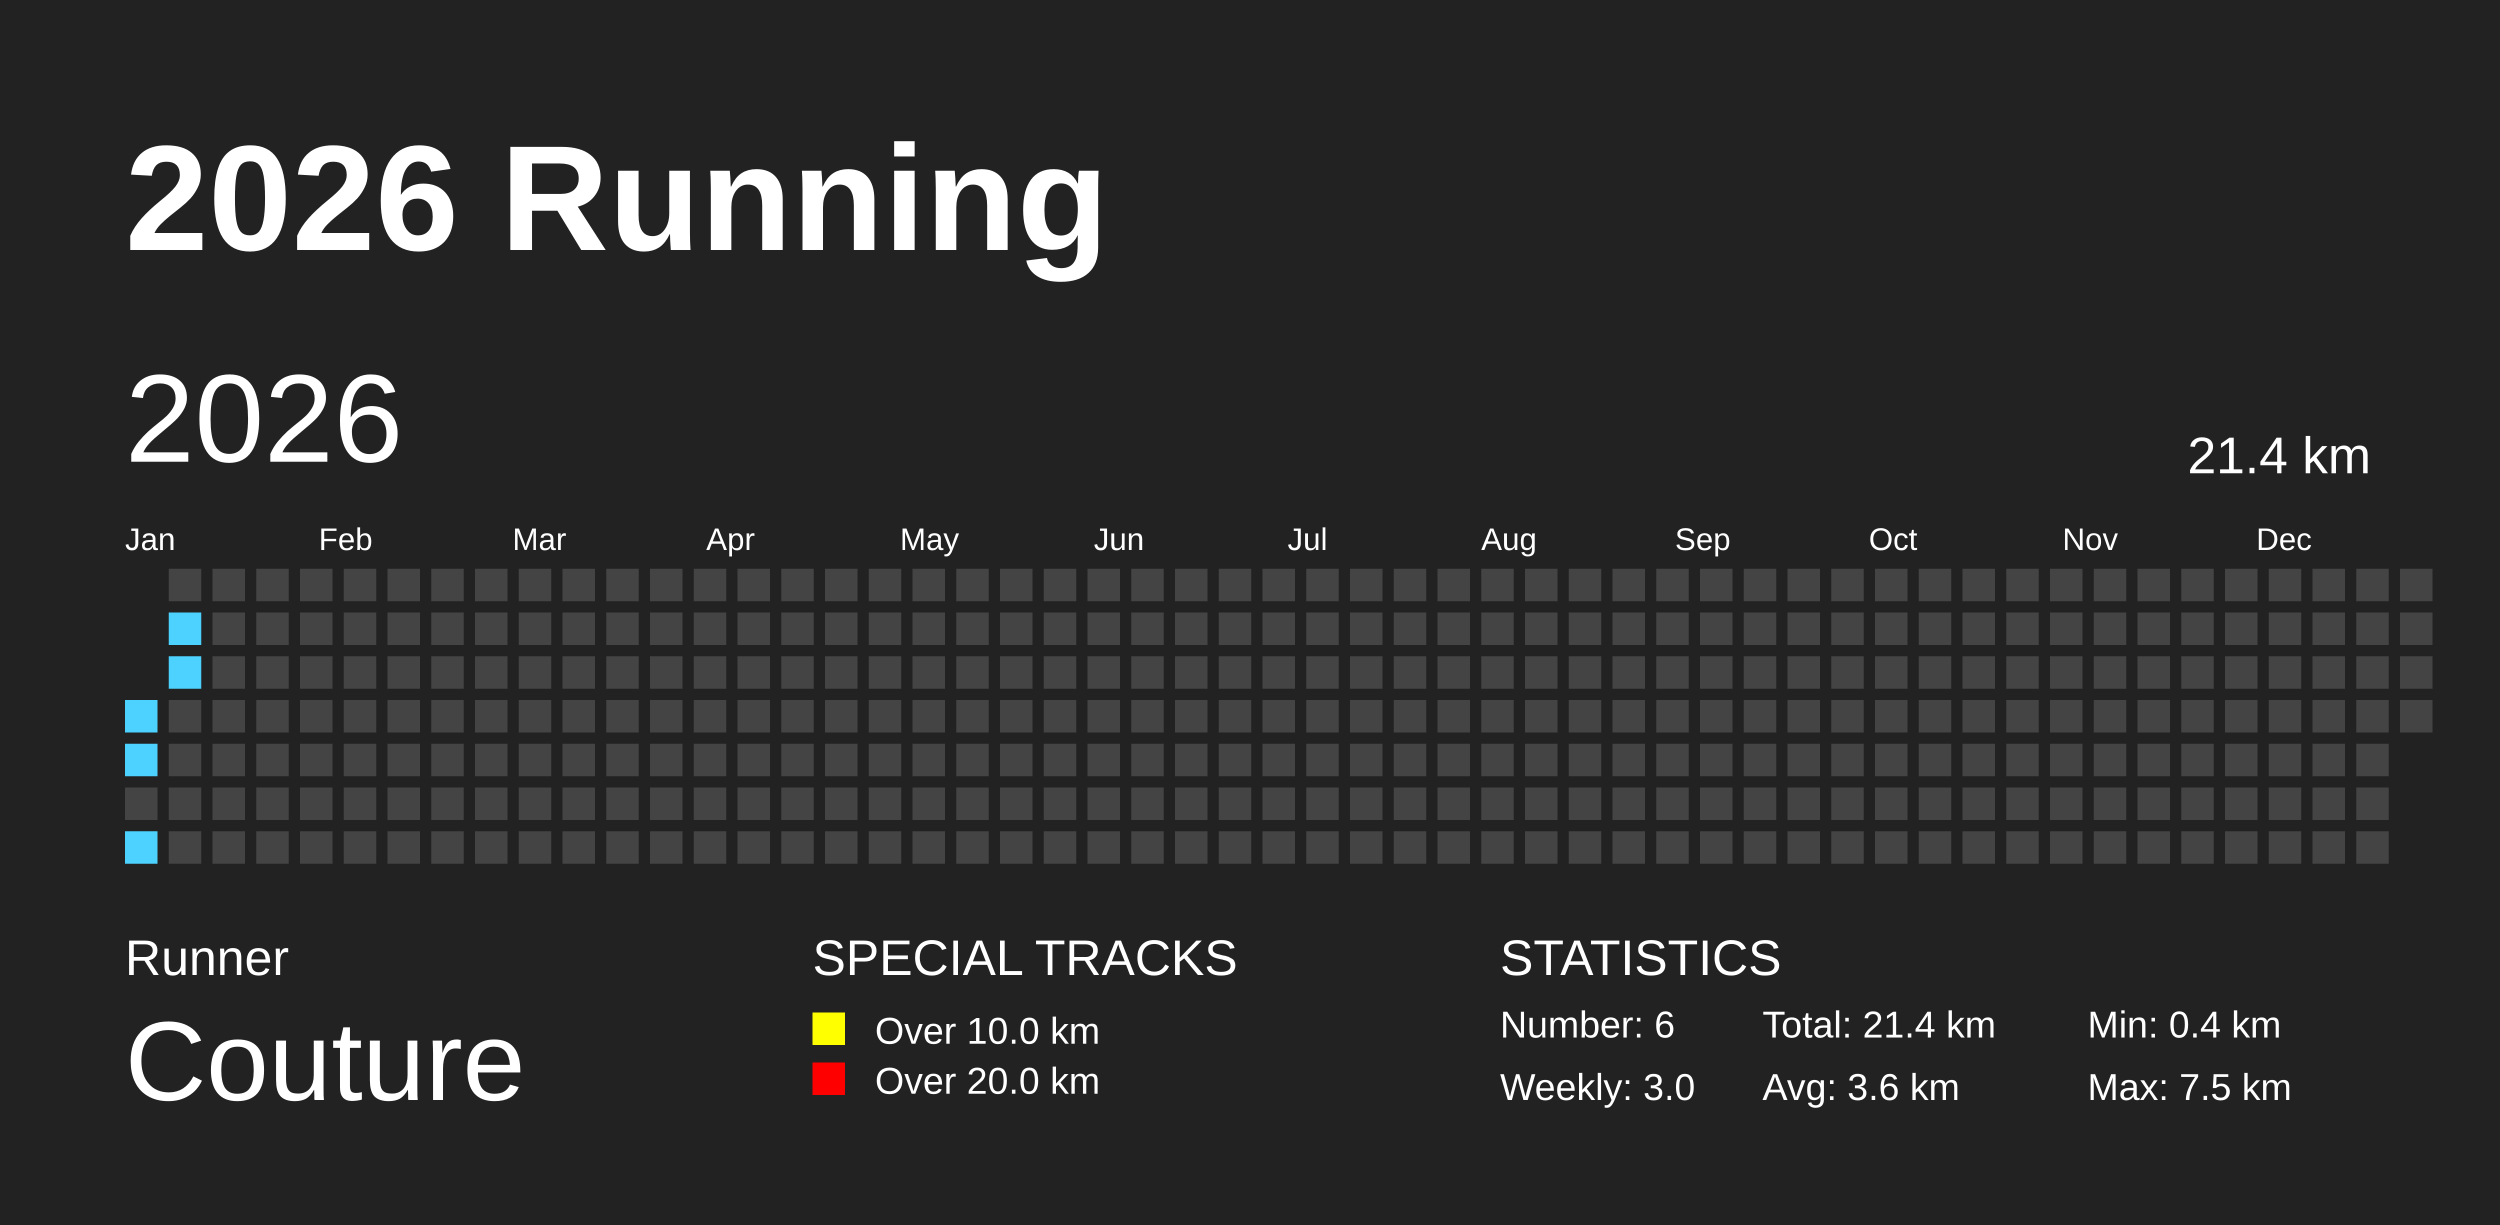
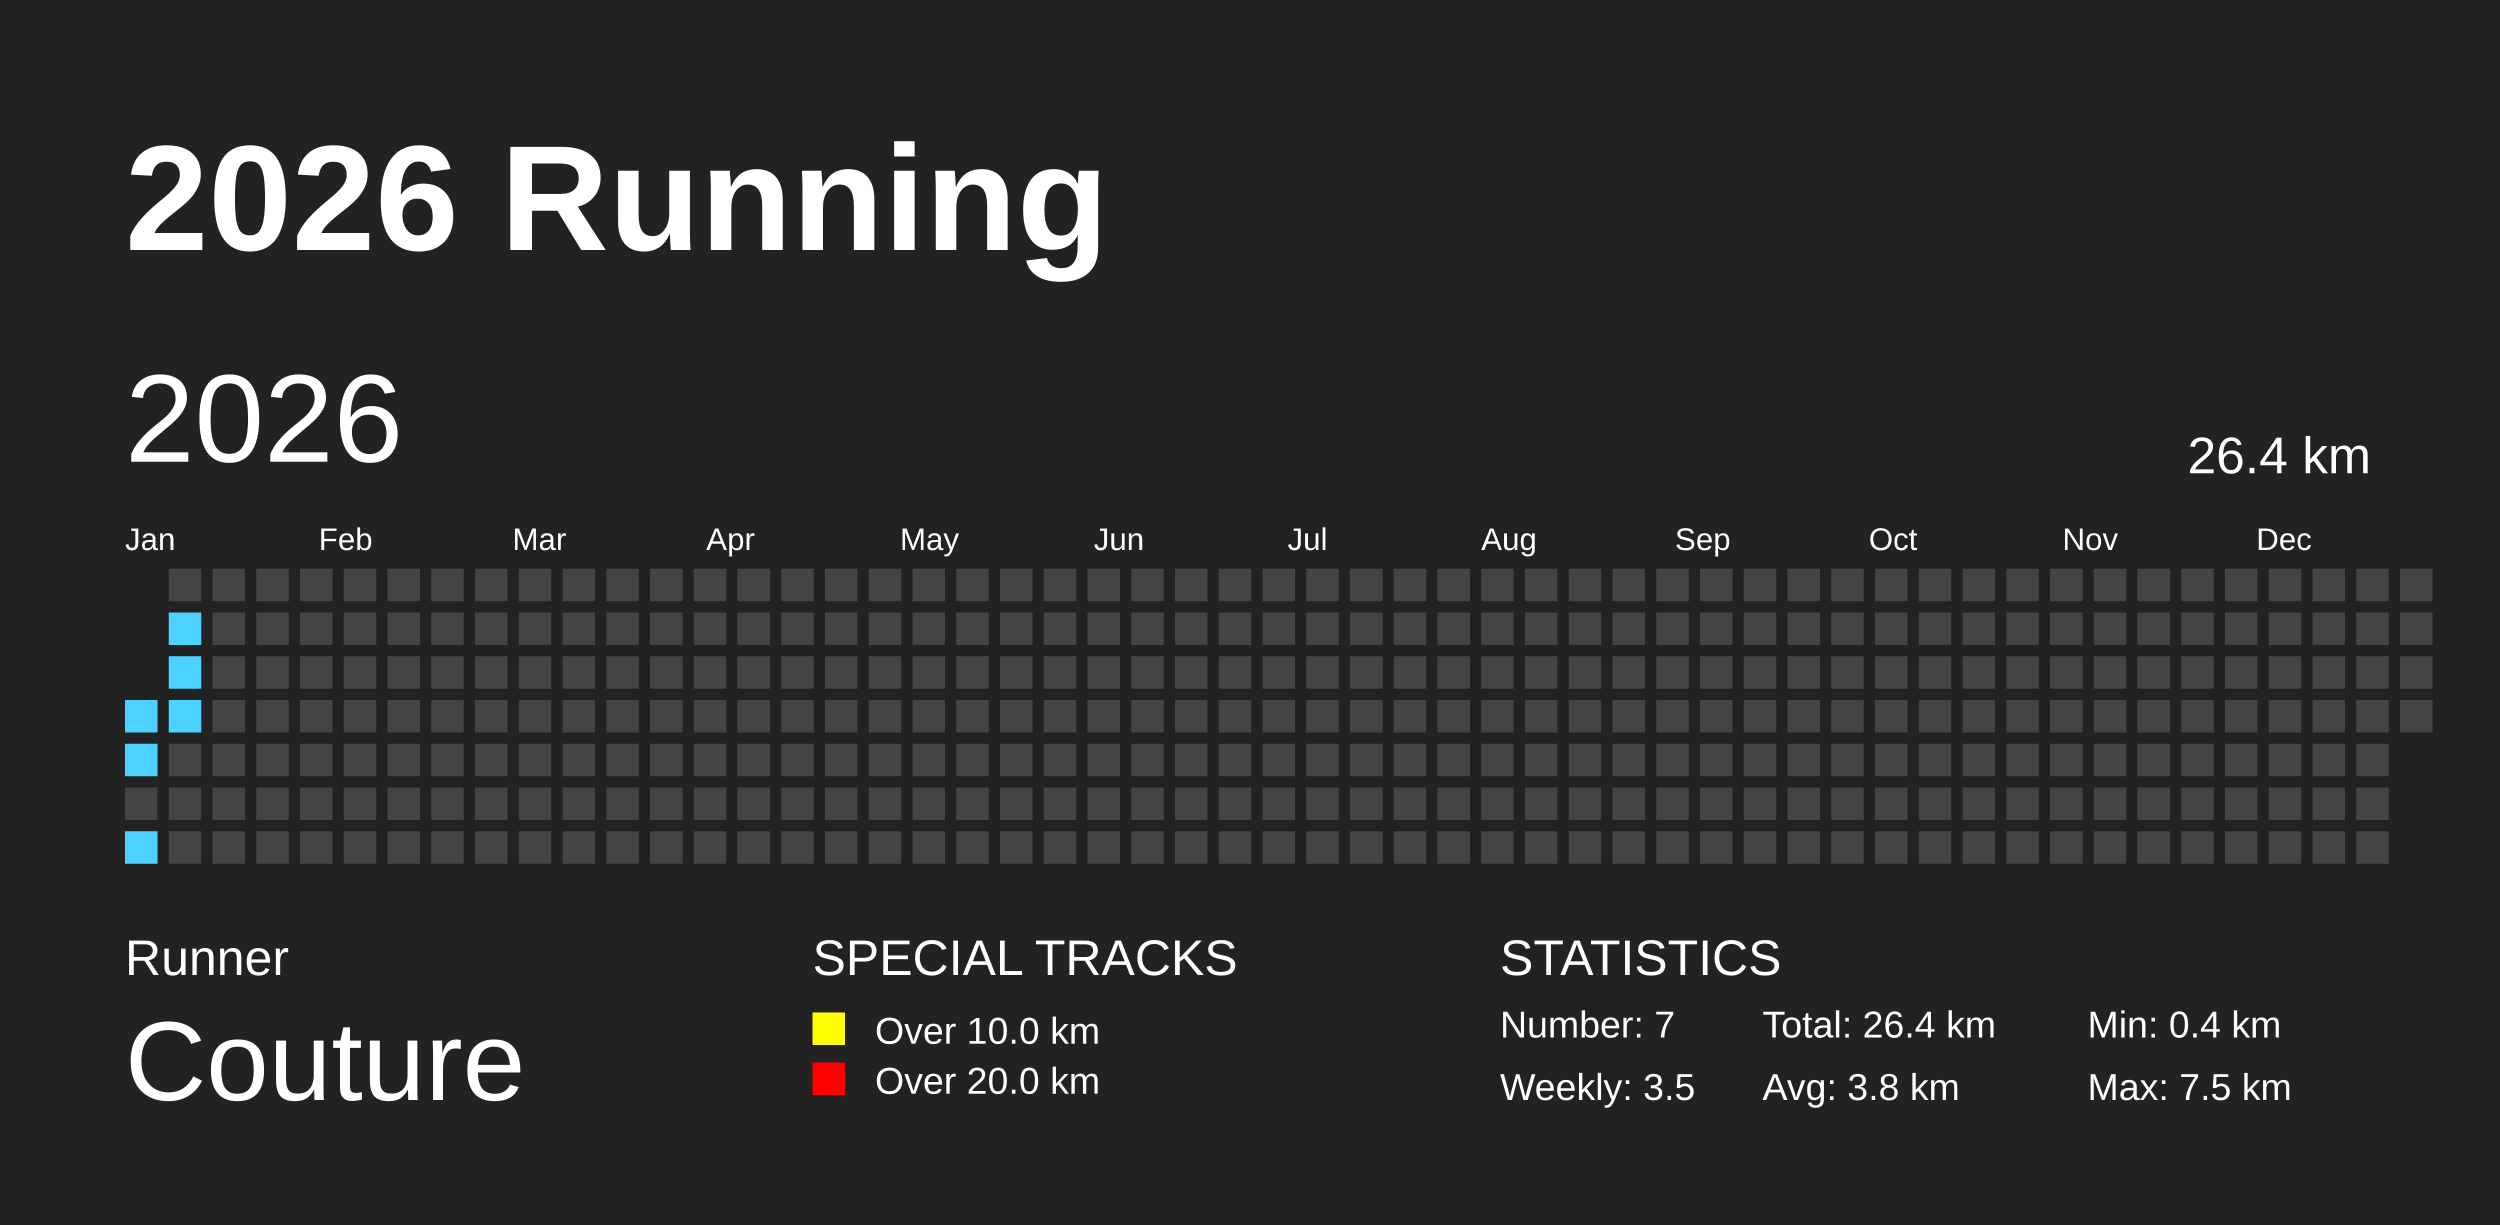
<svg xmlns="http://www.w3.org/2000/svg" baseProfile="full" height="98mm" version="1.1" viewBox="0,0,200,98" width="200mm">
  <defs />
  <rect fill="#222222" height="98" width="200" x="0" y="0" />
  <text fill="#FFFFFF" style="font-size:12px; font-family:Arial; font-weight:bold;" x="10" y="20">2026 Running</text>
  <text fill="#FFFFFF" style="font-size:4px; font-family:Arial" x="10" y="78">Runner</text>
  <text fill="#FFFFFF" style="font-size:9px; font-family:Arial" x="10" y="88">Couture</text>
  <text fill="#FFFFFF" style="font-size:4px; font-family:Arial" x="65" y="78">SPECIAL TRACKS</text>
  <rect fill="yellow" height="2.6" width="2.6" x="65" y="81" />
  <text fill="#FFFFFF" style="font-size:3px; font-family:Arial" x="70" y="83.5">Over 10.0 km</text>
  <rect fill="red" height="2.6" width="2.6" x="65" y="85" />
  <text fill="#FFFFFF" style="font-size:3px; font-family:Arial" x="70" y="87.5">Over 20.0 km</text>
  <text fill="#FFFFFF" style="font-size:4px; font-family:Arial" x="120" y="78">STATISTICS</text>
-   <text fill="#FFFFFF" style="font-size:3px; font-family:Arial" x="120" y="83">Number: 6</text>
-   <text fill="#FFFFFF" style="font-size:3px; font-family:Arial" x="120" y="88">Weekly: 3.0</text>
-   <text fill="#FFFFFF" style="font-size:3px; font-family:Arial" x="141" y="83">Total: 21.4 km</text>
-   <text fill="#FFFFFF" style="font-size:3px; font-family:Arial" x="141" y="88">Avg: 3.6 km</text>
+   <text fill="#FFFFFF" style="font-size:3px; font-family:Arial" x="120" y="83">Number: 7</text>
+   <text fill="#FFFFFF" style="font-size:3px; font-family:Arial" x="120" y="88">Weekly: 3.5</text>
+   <text fill="#FFFFFF" style="font-size:3px; font-family:Arial" x="141" y="83">Total: 26.4 km</text>
+   <text fill="#FFFFFF" style="font-size:3px; font-family:Arial" x="141" y="88">Avg: 3.8 km</text>
  <text fill="#FFFFFF" style="font-size:3px; font-family:Arial" x="167" y="83">Min: 0.4 km</text>
  <text fill="#FFFFFF" style="font-size:3px; font-family:Arial" x="167" y="88">Max: 7.5 km</text>
  <text dominant-baseline="hanging" fill="#FFFFFF" style="font-size:10.0px; font-family:Arial;" x="10" y="30">2026</text>
-   <text dominant-baseline="hanging" fill="#FFFFFF" style="font-size:4.125px; font-family:Arial;" x="175" y="35">21.4 km</text>
+   <text dominant-baseline="hanging" fill="#FFFFFF" style="font-size:4.125px; font-family:Arial;" x="175" y="35">26.4 km</text>
  <text fill="#FFFFFF" style="font-size:2.5px; font-family:Arial" x="10.0" y="44">Jan</text>
  <text fill="#FFFFFF" style="font-size:2.5px; font-family:Arial" x="25.5" y="44">Feb</text>
  <text fill="#FFFFFF" style="font-size:2.5px; font-family:Arial" x="41.0" y="44">Mar</text>
  <text fill="#FFFFFF" style="font-size:2.5px; font-family:Arial" x="56.5" y="44">Apr</text>
  <text fill="#FFFFFF" style="font-size:2.5px; font-family:Arial" x="72.0" y="44">May</text>
  <text fill="#FFFFFF" style="font-size:2.5px; font-family:Arial" x="87.5" y="44">Jun</text>
  <text fill="#FFFFFF" style="font-size:2.5px; font-family:Arial" x="103.0" y="44">Jul</text>
  <text fill="#FFFFFF" style="font-size:2.5px; font-family:Arial" x="118.5" y="44">Aug</text>
  <text fill="#FFFFFF" style="font-size:2.5px; font-family:Arial" x="134.0" y="44">Sep</text>
  <text fill="#FFFFFF" style="font-size:2.5px; font-family:Arial" x="149.5" y="44">Oct</text>
  <text fill="#FFFFFF" style="font-size:2.5px; font-family:Arial" x="165.0" y="44">Nov</text>
  <text fill="#FFFFFF" style="font-size:2.5px; font-family:Arial" x="180.5" y="44">Dec</text>
  <rect fill="#4DD2FF" height="2.6" width="2.6" x="10.0" y="56.0" />
  <rect fill="#4DD2FF" height="2.6" width="2.6" x="10.0" y="59.5" />
  <rect fill="#444444" height="2.6" width="2.6" x="10.0" y="63.0" />
  <rect fill="#4DD2FF" height="2.6" width="2.6" x="10.0" y="66.5" />
  <rect fill="#444444" height="2.6" width="2.6" x="13.5" y="45.5" />
  <rect fill="#4DD2FF" height="2.6" width="2.6" x="13.5" y="49.0" />
  <rect fill="#4DD2FF" height="2.6" width="2.6" x="13.5" y="52.5" />
-   <rect fill="#444444" height="2.6" width="2.6" x="13.5" y="56.0" />
+   <rect fill="#4DD2FF" height="2.6" width="2.6" x="13.5" y="56.0" />
  <rect fill="#444444" height="2.6" width="2.6" x="13.5" y="59.5" />
  <rect fill="#444444" height="2.6" width="2.6" x="13.5" y="63.0" />
  <rect fill="#444444" height="2.6" width="2.6" x="13.5" y="66.5" />
  <rect fill="#444444" height="2.6" width="2.6" x="17.0" y="45.5" />
  <rect fill="#444444" height="2.6" width="2.6" x="17.0" y="49.0" />
  <rect fill="#444444" height="2.6" width="2.6" x="17.0" y="52.5" />
  <rect fill="#444444" height="2.6" width="2.6" x="17.0" y="56.0" />
  <rect fill="#444444" height="2.6" width="2.6" x="17.0" y="59.5" />
  <rect fill="#444444" height="2.6" width="2.6" x="17.0" y="63.0" />
  <rect fill="#444444" height="2.6" width="2.6" x="17.0" y="66.5" />
  <rect fill="#444444" height="2.6" width="2.6" x="20.5" y="45.5" />
  <rect fill="#444444" height="2.6" width="2.6" x="20.5" y="49.0" />
  <rect fill="#444444" height="2.6" width="2.6" x="20.5" y="52.5" />
  <rect fill="#444444" height="2.6" width="2.6" x="20.5" y="56.0" />
  <rect fill="#444444" height="2.6" width="2.6" x="20.5" y="59.5" />
  <rect fill="#444444" height="2.6" width="2.6" x="20.5" y="63.0" />
  <rect fill="#444444" height="2.6" width="2.6" x="20.5" y="66.5" />
  <rect fill="#444444" height="2.6" width="2.6" x="24.0" y="45.5" />
  <rect fill="#444444" height="2.6" width="2.6" x="24.0" y="49.0" />
  <rect fill="#444444" height="2.6" width="2.6" x="24.0" y="52.5" />
  <rect fill="#444444" height="2.6" width="2.6" x="24.0" y="56.0" />
  <rect fill="#444444" height="2.6" width="2.6" x="24.0" y="59.5" />
  <rect fill="#444444" height="2.6" width="2.6" x="24.0" y="63.0" />
  <rect fill="#444444" height="2.6" width="2.6" x="24.0" y="66.5" />
  <rect fill="#444444" height="2.6" width="2.6" x="27.5" y="45.5" />
  <rect fill="#444444" height="2.6" width="2.6" x="27.5" y="49.0" />
  <rect fill="#444444" height="2.6" width="2.6" x="27.5" y="52.5" />
  <rect fill="#444444" height="2.6" width="2.6" x="27.5" y="56.0" />
  <rect fill="#444444" height="2.6" width="2.6" x="27.5" y="59.5" />
  <rect fill="#444444" height="2.6" width="2.6" x="27.5" y="63.0" />
  <rect fill="#444444" height="2.6" width="2.6" x="27.5" y="66.5" />
  <rect fill="#444444" height="2.6" width="2.6" x="31.0" y="45.5" />
  <rect fill="#444444" height="2.6" width="2.6" x="31.0" y="49.0" />
  <rect fill="#444444" height="2.6" width="2.6" x="31.0" y="52.5" />
  <rect fill="#444444" height="2.6" width="2.6" x="31.0" y="56.0" />
  <rect fill="#444444" height="2.6" width="2.6" x="31.0" y="59.5" />
  <rect fill="#444444" height="2.6" width="2.6" x="31.0" y="63.0" />
  <rect fill="#444444" height="2.6" width="2.6" x="31.0" y="66.5" />
  <rect fill="#444444" height="2.6" width="2.6" x="34.5" y="45.5" />
  <rect fill="#444444" height="2.6" width="2.6" x="34.5" y="49.0" />
  <rect fill="#444444" height="2.6" width="2.6" x="34.5" y="52.5" />
  <rect fill="#444444" height="2.6" width="2.6" x="34.5" y="56.0" />
  <rect fill="#444444" height="2.6" width="2.6" x="34.5" y="59.5" />
  <rect fill="#444444" height="2.6" width="2.6" x="34.5" y="63.0" />
  <rect fill="#444444" height="2.6" width="2.6" x="34.5" y="66.5" />
  <rect fill="#444444" height="2.6" width="2.6" x="38.0" y="45.5" />
  <rect fill="#444444" height="2.6" width="2.6" x="38.0" y="49.0" />
  <rect fill="#444444" height="2.6" width="2.6" x="38.0" y="52.5" />
  <rect fill="#444444" height="2.6" width="2.6" x="38.0" y="56.0" />
  <rect fill="#444444" height="2.6" width="2.6" x="38.0" y="59.5" />
  <rect fill="#444444" height="2.6" width="2.6" x="38.0" y="63.0" />
  <rect fill="#444444" height="2.6" width="2.6" x="38.0" y="66.5" />
  <rect fill="#444444" height="2.6" width="2.6" x="41.5" y="45.5" />
  <rect fill="#444444" height="2.6" width="2.6" x="41.5" y="49.0" />
  <rect fill="#444444" height="2.6" width="2.6" x="41.5" y="52.5" />
  <rect fill="#444444" height="2.6" width="2.6" x="41.5" y="56.0" />
  <rect fill="#444444" height="2.6" width="2.6" x="41.5" y="59.5" />
  <rect fill="#444444" height="2.6" width="2.6" x="41.5" y="63.0" />
  <rect fill="#444444" height="2.6" width="2.6" x="41.5" y="66.5" />
  <rect fill="#444444" height="2.6" width="2.6" x="45.0" y="45.5" />
  <rect fill="#444444" height="2.6" width="2.6" x="45.0" y="49.0" />
  <rect fill="#444444" height="2.6" width="2.6" x="45.0" y="52.5" />
  <rect fill="#444444" height="2.6" width="2.6" x="45.0" y="56.0" />
  <rect fill="#444444" height="2.6" width="2.6" x="45.0" y="59.5" />
  <rect fill="#444444" height="2.6" width="2.6" x="45.0" y="63.0" />
  <rect fill="#444444" height="2.6" width="2.6" x="45.0" y="66.5" />
  <rect fill="#444444" height="2.6" width="2.6" x="48.5" y="45.5" />
  <rect fill="#444444" height="2.6" width="2.6" x="48.5" y="49.0" />
  <rect fill="#444444" height="2.6" width="2.6" x="48.5" y="52.5" />
  <rect fill="#444444" height="2.6" width="2.6" x="48.5" y="56.0" />
  <rect fill="#444444" height="2.6" width="2.6" x="48.5" y="59.5" />
  <rect fill="#444444" height="2.6" width="2.6" x="48.5" y="63.0" />
  <rect fill="#444444" height="2.6" width="2.6" x="48.5" y="66.5" />
  <rect fill="#444444" height="2.6" width="2.6" x="52.0" y="45.5" />
  <rect fill="#444444" height="2.6" width="2.6" x="52.0" y="49.0" />
  <rect fill="#444444" height="2.6" width="2.6" x="52.0" y="52.5" />
  <rect fill="#444444" height="2.6" width="2.6" x="52.0" y="56.0" />
  <rect fill="#444444" height="2.6" width="2.6" x="52.0" y="59.5" />
  <rect fill="#444444" height="2.6" width="2.6" x="52.0" y="63.0" />
  <rect fill="#444444" height="2.6" width="2.6" x="52.0" y="66.5" />
  <rect fill="#444444" height="2.6" width="2.6" x="55.5" y="45.5" />
  <rect fill="#444444" height="2.6" width="2.6" x="55.5" y="49.0" />
  <rect fill="#444444" height="2.6" width="2.6" x="55.5" y="52.5" />
  <rect fill="#444444" height="2.6" width="2.6" x="55.5" y="56.0" />
  <rect fill="#444444" height="2.6" width="2.6" x="55.5" y="59.5" />
  <rect fill="#444444" height="2.6" width="2.6" x="55.5" y="63.0" />
  <rect fill="#444444" height="2.6" width="2.6" x="55.5" y="66.5" />
  <rect fill="#444444" height="2.6" width="2.6" x="59.0" y="45.5" />
  <rect fill="#444444" height="2.6" width="2.6" x="59.0" y="49.0" />
  <rect fill="#444444" height="2.6" width="2.6" x="59.0" y="52.5" />
  <rect fill="#444444" height="2.6" width="2.6" x="59.0" y="56.0" />
  <rect fill="#444444" height="2.6" width="2.6" x="59.0" y="59.5" />
  <rect fill="#444444" height="2.6" width="2.6" x="59.0" y="63.0" />
  <rect fill="#444444" height="2.6" width="2.6" x="59.0" y="66.5" />
  <rect fill="#444444" height="2.6" width="2.6" x="62.5" y="45.5" />
  <rect fill="#444444" height="2.6" width="2.6" x="62.5" y="49.0" />
  <rect fill="#444444" height="2.6" width="2.6" x="62.5" y="52.5" />
  <rect fill="#444444" height="2.6" width="2.6" x="62.5" y="56.0" />
  <rect fill="#444444" height="2.6" width="2.6" x="62.5" y="59.5" />
  <rect fill="#444444" height="2.6" width="2.6" x="62.5" y="63.0" />
  <rect fill="#444444" height="2.6" width="2.6" x="62.5" y="66.5" />
  <rect fill="#444444" height="2.6" width="2.6" x="66.0" y="45.5" />
  <rect fill="#444444" height="2.6" width="2.6" x="66.0" y="49.0" />
  <rect fill="#444444" height="2.6" width="2.6" x="66.0" y="52.5" />
  <rect fill="#444444" height="2.6" width="2.6" x="66.0" y="56.0" />
  <rect fill="#444444" height="2.6" width="2.6" x="66.0" y="59.5" />
  <rect fill="#444444" height="2.6" width="2.6" x="66.0" y="63.0" />
  <rect fill="#444444" height="2.6" width="2.6" x="66.0" y="66.5" />
  <rect fill="#444444" height="2.6" width="2.6" x="69.5" y="45.5" />
  <rect fill="#444444" height="2.6" width="2.6" x="69.5" y="49.0" />
  <rect fill="#444444" height="2.6" width="2.6" x="69.5" y="52.5" />
  <rect fill="#444444" height="2.6" width="2.6" x="69.5" y="56.0" />
  <rect fill="#444444" height="2.6" width="2.6" x="69.5" y="59.5" />
  <rect fill="#444444" height="2.6" width="2.6" x="69.5" y="63.0" />
  <rect fill="#444444" height="2.6" width="2.6" x="69.5" y="66.5" />
  <rect fill="#444444" height="2.6" width="2.6" x="73.0" y="45.5" />
  <rect fill="#444444" height="2.6" width="2.6" x="73.0" y="49.0" />
  <rect fill="#444444" height="2.6" width="2.6" x="73.0" y="52.5" />
  <rect fill="#444444" height="2.6" width="2.6" x="73.0" y="56.0" />
  <rect fill="#444444" height="2.6" width="2.6" x="73.0" y="59.5" />
  <rect fill="#444444" height="2.6" width="2.6" x="73.0" y="63.0" />
  <rect fill="#444444" height="2.6" width="2.6" x="73.0" y="66.5" />
  <rect fill="#444444" height="2.6" width="2.6" x="76.5" y="45.5" />
  <rect fill="#444444" height="2.6" width="2.6" x="76.5" y="49.0" />
  <rect fill="#444444" height="2.6" width="2.6" x="76.5" y="52.5" />
  <rect fill="#444444" height="2.6" width="2.6" x="76.5" y="56.0" />
  <rect fill="#444444" height="2.6" width="2.6" x="76.5" y="59.5" />
  <rect fill="#444444" height="2.6" width="2.6" x="76.5" y="63.0" />
  <rect fill="#444444" height="2.6" width="2.6" x="76.5" y="66.5" />
  <rect fill="#444444" height="2.6" width="2.6" x="80.0" y="45.5" />
  <rect fill="#444444" height="2.6" width="2.6" x="80.0" y="49.0" />
  <rect fill="#444444" height="2.6" width="2.6" x="80.0" y="52.5" />
  <rect fill="#444444" height="2.6" width="2.6" x="80.0" y="56.0" />
  <rect fill="#444444" height="2.6" width="2.6" x="80.0" y="59.5" />
  <rect fill="#444444" height="2.6" width="2.6" x="80.0" y="63.0" />
  <rect fill="#444444" height="2.6" width="2.6" x="80.0" y="66.5" />
  <rect fill="#444444" height="2.6" width="2.6" x="83.5" y="45.5" />
  <rect fill="#444444" height="2.6" width="2.6" x="83.5" y="49.0" />
  <rect fill="#444444" height="2.6" width="2.6" x="83.5" y="52.5" />
  <rect fill="#444444" height="2.6" width="2.6" x="83.5" y="56.0" />
  <rect fill="#444444" height="2.6" width="2.6" x="83.5" y="59.5" />
  <rect fill="#444444" height="2.6" width="2.6" x="83.5" y="63.0" />
  <rect fill="#444444" height="2.6" width="2.6" x="83.5" y="66.5" />
  <rect fill="#444444" height="2.6" width="2.6" x="87.0" y="45.5" />
  <rect fill="#444444" height="2.6" width="2.6" x="87.0" y="49.0" />
  <rect fill="#444444" height="2.6" width="2.6" x="87.0" y="52.5" />
  <rect fill="#444444" height="2.6" width="2.6" x="87.0" y="56.0" />
  <rect fill="#444444" height="2.6" width="2.6" x="87.0" y="59.5" />
  <rect fill="#444444" height="2.6" width="2.6" x="87.0" y="63.0" />
  <rect fill="#444444" height="2.6" width="2.6" x="87.0" y="66.5" />
  <rect fill="#444444" height="2.6" width="2.6" x="90.5" y="45.5" />
  <rect fill="#444444" height="2.6" width="2.6" x="90.5" y="49.0" />
  <rect fill="#444444" height="2.6" width="2.6" x="90.5" y="52.5" />
  <rect fill="#444444" height="2.6" width="2.6" x="90.5" y="56.0" />
  <rect fill="#444444" height="2.6" width="2.6" x="90.5" y="59.5" />
  <rect fill="#444444" height="2.6" width="2.6" x="90.5" y="63.0" />
  <rect fill="#444444" height="2.6" width="2.6" x="90.5" y="66.5" />
  <rect fill="#444444" height="2.6" width="2.6" x="94.0" y="45.5" />
  <rect fill="#444444" height="2.6" width="2.6" x="94.0" y="49.0" />
  <rect fill="#444444" height="2.6" width="2.6" x="94.0" y="52.5" />
  <rect fill="#444444" height="2.6" width="2.6" x="94.0" y="56.0" />
  <rect fill="#444444" height="2.6" width="2.6" x="94.0" y="59.5" />
  <rect fill="#444444" height="2.6" width="2.6" x="94.0" y="63.0" />
  <rect fill="#444444" height="2.6" width="2.6" x="94.0" y="66.5" />
  <rect fill="#444444" height="2.6" width="2.6" x="97.5" y="45.5" />
  <rect fill="#444444" height="2.6" width="2.6" x="97.5" y="49.0" />
  <rect fill="#444444" height="2.6" width="2.6" x="97.5" y="52.5" />
  <rect fill="#444444" height="2.6" width="2.6" x="97.5" y="56.0" />
  <rect fill="#444444" height="2.6" width="2.6" x="97.5" y="59.5" />
  <rect fill="#444444" height="2.6" width="2.6" x="97.5" y="63.0" />
  <rect fill="#444444" height="2.6" width="2.6" x="97.5" y="66.5" />
  <rect fill="#444444" height="2.6" width="2.6" x="101.0" y="45.5" />
  <rect fill="#444444" height="2.6" width="2.6" x="101.0" y="49.0" />
  <rect fill="#444444" height="2.6" width="2.6" x="101.0" y="52.5" />
  <rect fill="#444444" height="2.6" width="2.6" x="101.0" y="56.0" />
  <rect fill="#444444" height="2.6" width="2.6" x="101.0" y="59.5" />
  <rect fill="#444444" height="2.6" width="2.6" x="101.0" y="63.0" />
  <rect fill="#444444" height="2.6" width="2.6" x="101.0" y="66.5" />
  <rect fill="#444444" height="2.6" width="2.6" x="104.5" y="45.5" />
  <rect fill="#444444" height="2.6" width="2.6" x="104.5" y="49.0" />
  <rect fill="#444444" height="2.6" width="2.6" x="104.5" y="52.5" />
  <rect fill="#444444" height="2.6" width="2.6" x="104.5" y="56.0" />
  <rect fill="#444444" height="2.6" width="2.6" x="104.5" y="59.5" />
  <rect fill="#444444" height="2.6" width="2.6" x="104.5" y="63.0" />
  <rect fill="#444444" height="2.6" width="2.6" x="104.5" y="66.5" />
  <rect fill="#444444" height="2.6" width="2.6" x="108.0" y="45.5" />
  <rect fill="#444444" height="2.6" width="2.6" x="108.0" y="49.0" />
  <rect fill="#444444" height="2.6" width="2.6" x="108.0" y="52.5" />
  <rect fill="#444444" height="2.6" width="2.6" x="108.0" y="56.0" />
  <rect fill="#444444" height="2.6" width="2.6" x="108.0" y="59.5" />
  <rect fill="#444444" height="2.6" width="2.6" x="108.0" y="63.0" />
  <rect fill="#444444" height="2.6" width="2.6" x="108.0" y="66.5" />
  <rect fill="#444444" height="2.6" width="2.6" x="111.5" y="45.5" />
  <rect fill="#444444" height="2.6" width="2.6" x="111.5" y="49.0" />
  <rect fill="#444444" height="2.6" width="2.6" x="111.5" y="52.5" />
  <rect fill="#444444" height="2.6" width="2.6" x="111.5" y="56.0" />
  <rect fill="#444444" height="2.6" width="2.6" x="111.5" y="59.5" />
  <rect fill="#444444" height="2.6" width="2.6" x="111.5" y="63.0" />
  <rect fill="#444444" height="2.6" width="2.6" x="111.5" y="66.5" />
  <rect fill="#444444" height="2.6" width="2.6" x="115.0" y="45.5" />
  <rect fill="#444444" height="2.6" width="2.6" x="115.0" y="49.0" />
  <rect fill="#444444" height="2.6" width="2.6" x="115.0" y="52.5" />
  <rect fill="#444444" height="2.6" width="2.6" x="115.0" y="56.0" />
  <rect fill="#444444" height="2.6" width="2.6" x="115.0" y="59.5" />
  <rect fill="#444444" height="2.6" width="2.6" x="115.0" y="63.0" />
  <rect fill="#444444" height="2.6" width="2.6" x="115.0" y="66.5" />
  <rect fill="#444444" height="2.6" width="2.6" x="118.5" y="45.5" />
  <rect fill="#444444" height="2.6" width="2.6" x="118.5" y="49.0" />
  <rect fill="#444444" height="2.6" width="2.6" x="118.5" y="52.5" />
  <rect fill="#444444" height="2.6" width="2.6" x="118.5" y="56.0" />
  <rect fill="#444444" height="2.6" width="2.6" x="118.5" y="59.5" />
  <rect fill="#444444" height="2.6" width="2.6" x="118.5" y="63.0" />
  <rect fill="#444444" height="2.6" width="2.6" x="118.5" y="66.5" />
  <rect fill="#444444" height="2.6" width="2.6" x="122.0" y="45.5" />
  <rect fill="#444444" height="2.6" width="2.6" x="122.0" y="49.0" />
  <rect fill="#444444" height="2.6" width="2.6" x="122.0" y="52.5" />
  <rect fill="#444444" height="2.6" width="2.6" x="122.0" y="56.0" />
  <rect fill="#444444" height="2.6" width="2.6" x="122.0" y="59.5" />
  <rect fill="#444444" height="2.6" width="2.6" x="122.0" y="63.0" />
  <rect fill="#444444" height="2.6" width="2.6" x="122.0" y="66.5" />
  <rect fill="#444444" height="2.6" width="2.6" x="125.5" y="45.5" />
  <rect fill="#444444" height="2.6" width="2.6" x="125.5" y="49.0" />
  <rect fill="#444444" height="2.6" width="2.6" x="125.5" y="52.5" />
  <rect fill="#444444" height="2.6" width="2.6" x="125.5" y="56.0" />
  <rect fill="#444444" height="2.6" width="2.6" x="125.5" y="59.5" />
  <rect fill="#444444" height="2.6" width="2.6" x="125.5" y="63.0" />
  <rect fill="#444444" height="2.6" width="2.6" x="125.5" y="66.5" />
  <rect fill="#444444" height="2.6" width="2.6" x="129.0" y="45.5" />
  <rect fill="#444444" height="2.6" width="2.6" x="129.0" y="49.0" />
  <rect fill="#444444" height="2.6" width="2.6" x="129.0" y="52.5" />
  <rect fill="#444444" height="2.6" width="2.6" x="129.0" y="56.0" />
  <rect fill="#444444" height="2.6" width="2.6" x="129.0" y="59.5" />
  <rect fill="#444444" height="2.6" width="2.6" x="129.0" y="63.0" />
  <rect fill="#444444" height="2.6" width="2.6" x="129.0" y="66.5" />
  <rect fill="#444444" height="2.6" width="2.6" x="132.5" y="45.5" />
  <rect fill="#444444" height="2.6" width="2.6" x="132.5" y="49.0" />
  <rect fill="#444444" height="2.6" width="2.6" x="132.5" y="52.5" />
  <rect fill="#444444" height="2.6" width="2.6" x="132.5" y="56.0" />
  <rect fill="#444444" height="2.6" width="2.6" x="132.5" y="59.5" />
  <rect fill="#444444" height="2.6" width="2.6" x="132.5" y="63.0" />
  <rect fill="#444444" height="2.6" width="2.6" x="132.5" y="66.5" />
  <rect fill="#444444" height="2.6" width="2.6" x="136.0" y="45.5" />
  <rect fill="#444444" height="2.6" width="2.6" x="136.0" y="49.0" />
  <rect fill="#444444" height="2.6" width="2.6" x="136.0" y="52.5" />
  <rect fill="#444444" height="2.6" width="2.6" x="136.0" y="56.0" />
  <rect fill="#444444" height="2.6" width="2.6" x="136.0" y="59.5" />
  <rect fill="#444444" height="2.6" width="2.6" x="136.0" y="63.0" />
  <rect fill="#444444" height="2.6" width="2.6" x="136.0" y="66.5" />
  <rect fill="#444444" height="2.6" width="2.6" x="139.5" y="45.5" />
  <rect fill="#444444" height="2.6" width="2.6" x="139.5" y="49.0" />
  <rect fill="#444444" height="2.6" width="2.6" x="139.5" y="52.5" />
  <rect fill="#444444" height="2.6" width="2.6" x="139.5" y="56.0" />
  <rect fill="#444444" height="2.6" width="2.6" x="139.5" y="59.5" />
  <rect fill="#444444" height="2.6" width="2.6" x="139.5" y="63.0" />
  <rect fill="#444444" height="2.6" width="2.6" x="139.5" y="66.5" />
  <rect fill="#444444" height="2.6" width="2.6" x="143.0" y="45.5" />
  <rect fill="#444444" height="2.6" width="2.6" x="143.0" y="49.0" />
  <rect fill="#444444" height="2.6" width="2.6" x="143.0" y="52.5" />
  <rect fill="#444444" height="2.6" width="2.6" x="143.0" y="56.0" />
  <rect fill="#444444" height="2.6" width="2.6" x="143.0" y="59.5" />
  <rect fill="#444444" height="2.6" width="2.6" x="143.0" y="63.0" />
  <rect fill="#444444" height="2.6" width="2.6" x="143.0" y="66.5" />
  <rect fill="#444444" height="2.6" width="2.6" x="146.5" y="45.5" />
  <rect fill="#444444" height="2.6" width="2.6" x="146.5" y="49.0" />
  <rect fill="#444444" height="2.6" width="2.6" x="146.5" y="52.5" />
  <rect fill="#444444" height="2.6" width="2.6" x="146.5" y="56.0" />
  <rect fill="#444444" height="2.6" width="2.6" x="146.5" y="59.5" />
  <rect fill="#444444" height="2.6" width="2.6" x="146.5" y="63.0" />
  <rect fill="#444444" height="2.6" width="2.6" x="146.5" y="66.5" />
  <rect fill="#444444" height="2.6" width="2.6" x="150.0" y="45.5" />
  <rect fill="#444444" height="2.6" width="2.6" x="150.0" y="49.0" />
  <rect fill="#444444" height="2.6" width="2.6" x="150.0" y="52.5" />
  <rect fill="#444444" height="2.6" width="2.6" x="150.0" y="56.0" />
  <rect fill="#444444" height="2.6" width="2.6" x="150.0" y="59.5" />
  <rect fill="#444444" height="2.6" width="2.6" x="150.0" y="63.0" />
  <rect fill="#444444" height="2.6" width="2.6" x="150.0" y="66.5" />
  <rect fill="#444444" height="2.6" width="2.6" x="153.5" y="45.5" />
  <rect fill="#444444" height="2.6" width="2.6" x="153.5" y="49.0" />
  <rect fill="#444444" height="2.6" width="2.6" x="153.5" y="52.5" />
  <rect fill="#444444" height="2.6" width="2.6" x="153.5" y="56.0" />
  <rect fill="#444444" height="2.6" width="2.6" x="153.5" y="59.5" />
  <rect fill="#444444" height="2.6" width="2.6" x="153.5" y="63.0" />
  <rect fill="#444444" height="2.6" width="2.6" x="153.5" y="66.5" />
  <rect fill="#444444" height="2.6" width="2.6" x="157.0" y="45.5" />
  <rect fill="#444444" height="2.6" width="2.6" x="157.0" y="49.0" />
  <rect fill="#444444" height="2.6" width="2.6" x="157.0" y="52.5" />
  <rect fill="#444444" height="2.6" width="2.6" x="157.0" y="56.0" />
  <rect fill="#444444" height="2.6" width="2.6" x="157.0" y="59.5" />
  <rect fill="#444444" height="2.6" width="2.6" x="157.0" y="63.0" />
  <rect fill="#444444" height="2.6" width="2.6" x="157.0" y="66.5" />
  <rect fill="#444444" height="2.6" width="2.6" x="160.5" y="45.5" />
  <rect fill="#444444" height="2.6" width="2.6" x="160.5" y="49.0" />
  <rect fill="#444444" height="2.6" width="2.6" x="160.5" y="52.5" />
  <rect fill="#444444" height="2.6" width="2.6" x="160.5" y="56.0" />
  <rect fill="#444444" height="2.6" width="2.6" x="160.5" y="59.5" />
  <rect fill="#444444" height="2.6" width="2.6" x="160.5" y="63.0" />
  <rect fill="#444444" height="2.6" width="2.6" x="160.5" y="66.5" />
  <rect fill="#444444" height="2.6" width="2.6" x="164.0" y="45.5" />
  <rect fill="#444444" height="2.6" width="2.6" x="164.0" y="49.0" />
  <rect fill="#444444" height="2.6" width="2.6" x="164.0" y="52.5" />
  <rect fill="#444444" height="2.6" width="2.6" x="164.0" y="56.0" />
  <rect fill="#444444" height="2.6" width="2.6" x="164.0" y="59.5" />
  <rect fill="#444444" height="2.6" width="2.6" x="164.0" y="63.0" />
  <rect fill="#444444" height="2.6" width="2.6" x="164.0" y="66.5" />
  <rect fill="#444444" height="2.6" width="2.6" x="167.5" y="45.5" />
  <rect fill="#444444" height="2.6" width="2.6" x="167.5" y="49.0" />
  <rect fill="#444444" height="2.6" width="2.6" x="167.5" y="52.5" />
  <rect fill="#444444" height="2.6" width="2.6" x="167.5" y="56.0" />
  <rect fill="#444444" height="2.6" width="2.6" x="167.5" y="59.5" />
  <rect fill="#444444" height="2.6" width="2.6" x="167.5" y="63.0" />
  <rect fill="#444444" height="2.6" width="2.6" x="167.5" y="66.5" />
  <rect fill="#444444" height="2.6" width="2.6" x="171.0" y="45.5" />
  <rect fill="#444444" height="2.6" width="2.6" x="171.0" y="49.0" />
  <rect fill="#444444" height="2.6" width="2.6" x="171.0" y="52.5" />
  <rect fill="#444444" height="2.6" width="2.6" x="171.0" y="56.0" />
  <rect fill="#444444" height="2.6" width="2.6" x="171.0" y="59.5" />
  <rect fill="#444444" height="2.6" width="2.6" x="171.0" y="63.0" />
  <rect fill="#444444" height="2.6" width="2.6" x="171.0" y="66.5" />
  <rect fill="#444444" height="2.6" width="2.6" x="174.5" y="45.5" />
  <rect fill="#444444" height="2.6" width="2.6" x="174.5" y="49.0" />
  <rect fill="#444444" height="2.6" width="2.6" x="174.5" y="52.5" />
  <rect fill="#444444" height="2.6" width="2.6" x="174.5" y="56.0" />
  <rect fill="#444444" height="2.6" width="2.6" x="174.5" y="59.5" />
  <rect fill="#444444" height="2.6" width="2.6" x="174.5" y="63.0" />
  <rect fill="#444444" height="2.6" width="2.6" x="174.5" y="66.5" />
  <rect fill="#444444" height="2.6" width="2.6" x="178.0" y="45.5" />
  <rect fill="#444444" height="2.6" width="2.6" x="178.0" y="49.0" />
  <rect fill="#444444" height="2.6" width="2.6" x="178.0" y="52.5" />
  <rect fill="#444444" height="2.6" width="2.6" x="178.0" y="56.0" />
  <rect fill="#444444" height="2.6" width="2.6" x="178.0" y="59.5" />
  <rect fill="#444444" height="2.6" width="2.6" x="178.0" y="63.0" />
  <rect fill="#444444" height="2.6" width="2.6" x="178.0" y="66.5" />
  <rect fill="#444444" height="2.6" width="2.6" x="181.5" y="45.5" />
  <rect fill="#444444" height="2.6" width="2.6" x="181.5" y="49.0" />
  <rect fill="#444444" height="2.6" width="2.6" x="181.5" y="52.5" />
  <rect fill="#444444" height="2.6" width="2.6" x="181.5" y="56.0" />
  <rect fill="#444444" height="2.6" width="2.6" x="181.5" y="59.5" />
  <rect fill="#444444" height="2.6" width="2.6" x="181.5" y="63.0" />
  <rect fill="#444444" height="2.6" width="2.6" x="181.5" y="66.5" />
  <rect fill="#444444" height="2.6" width="2.6" x="185.0" y="45.5" />
  <rect fill="#444444" height="2.6" width="2.6" x="185.0" y="49.0" />
  <rect fill="#444444" height="2.6" width="2.6" x="185.0" y="52.5" />
  <rect fill="#444444" height="2.6" width="2.6" x="185.0" y="56.0" />
  <rect fill="#444444" height="2.6" width="2.6" x="185.0" y="59.5" />
  <rect fill="#444444" height="2.6" width="2.6" x="185.0" y="63.0" />
  <rect fill="#444444" height="2.6" width="2.6" x="185.0" y="66.5" />
  <rect fill="#444444" height="2.6" width="2.6" x="188.5" y="45.5" />
  <rect fill="#444444" height="2.6" width="2.6" x="188.5" y="49.0" />
  <rect fill="#444444" height="2.6" width="2.6" x="188.5" y="52.5" />
  <rect fill="#444444" height="2.6" width="2.6" x="188.5" y="56.0" />
  <rect fill="#444444" height="2.6" width="2.6" x="188.5" y="59.5" />
  <rect fill="#444444" height="2.6" width="2.6" x="188.5" y="63.0" />
  <rect fill="#444444" height="2.6" width="2.6" x="188.5" y="66.5" />
  <rect fill="#444444" height="2.6" width="2.6" x="192.0" y="45.5" />
  <rect fill="#444444" height="2.6" width="2.6" x="192.0" y="49.0" />
  <rect fill="#444444" height="2.6" width="2.6" x="192.0" y="52.5" />
  <rect fill="#444444" height="2.6" width="2.6" x="192.0" y="56.0" />
</svg>
